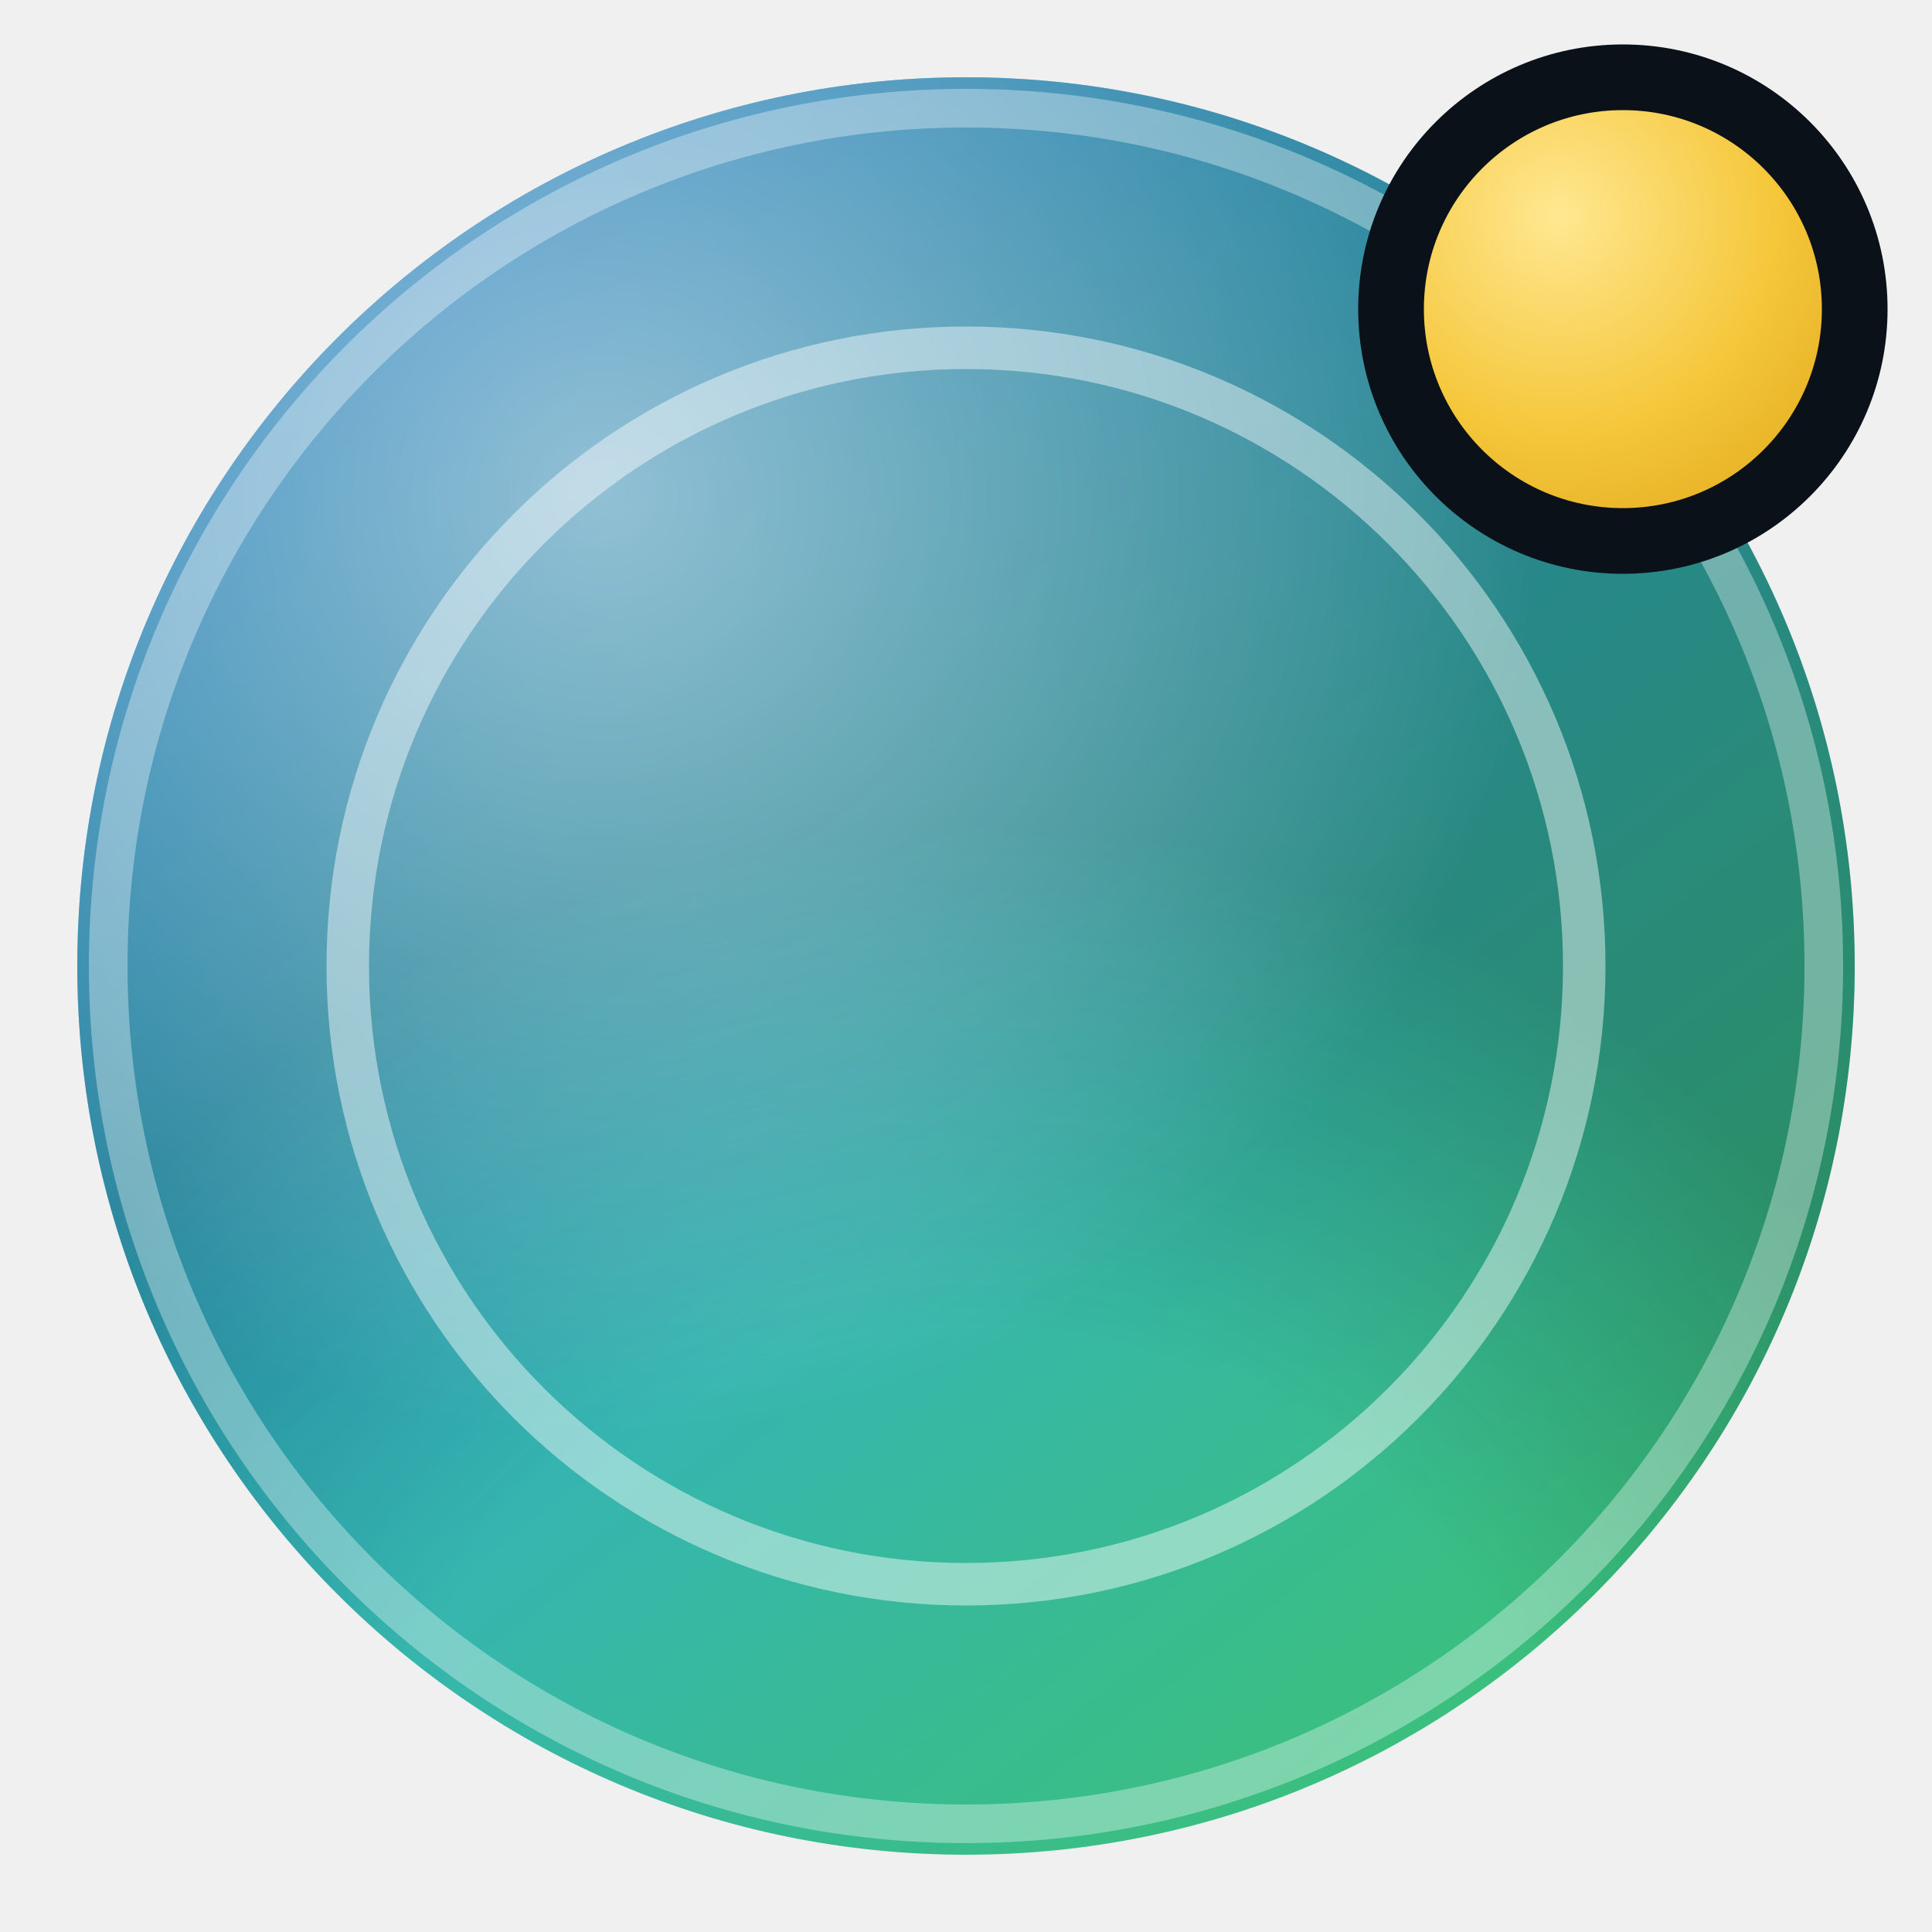
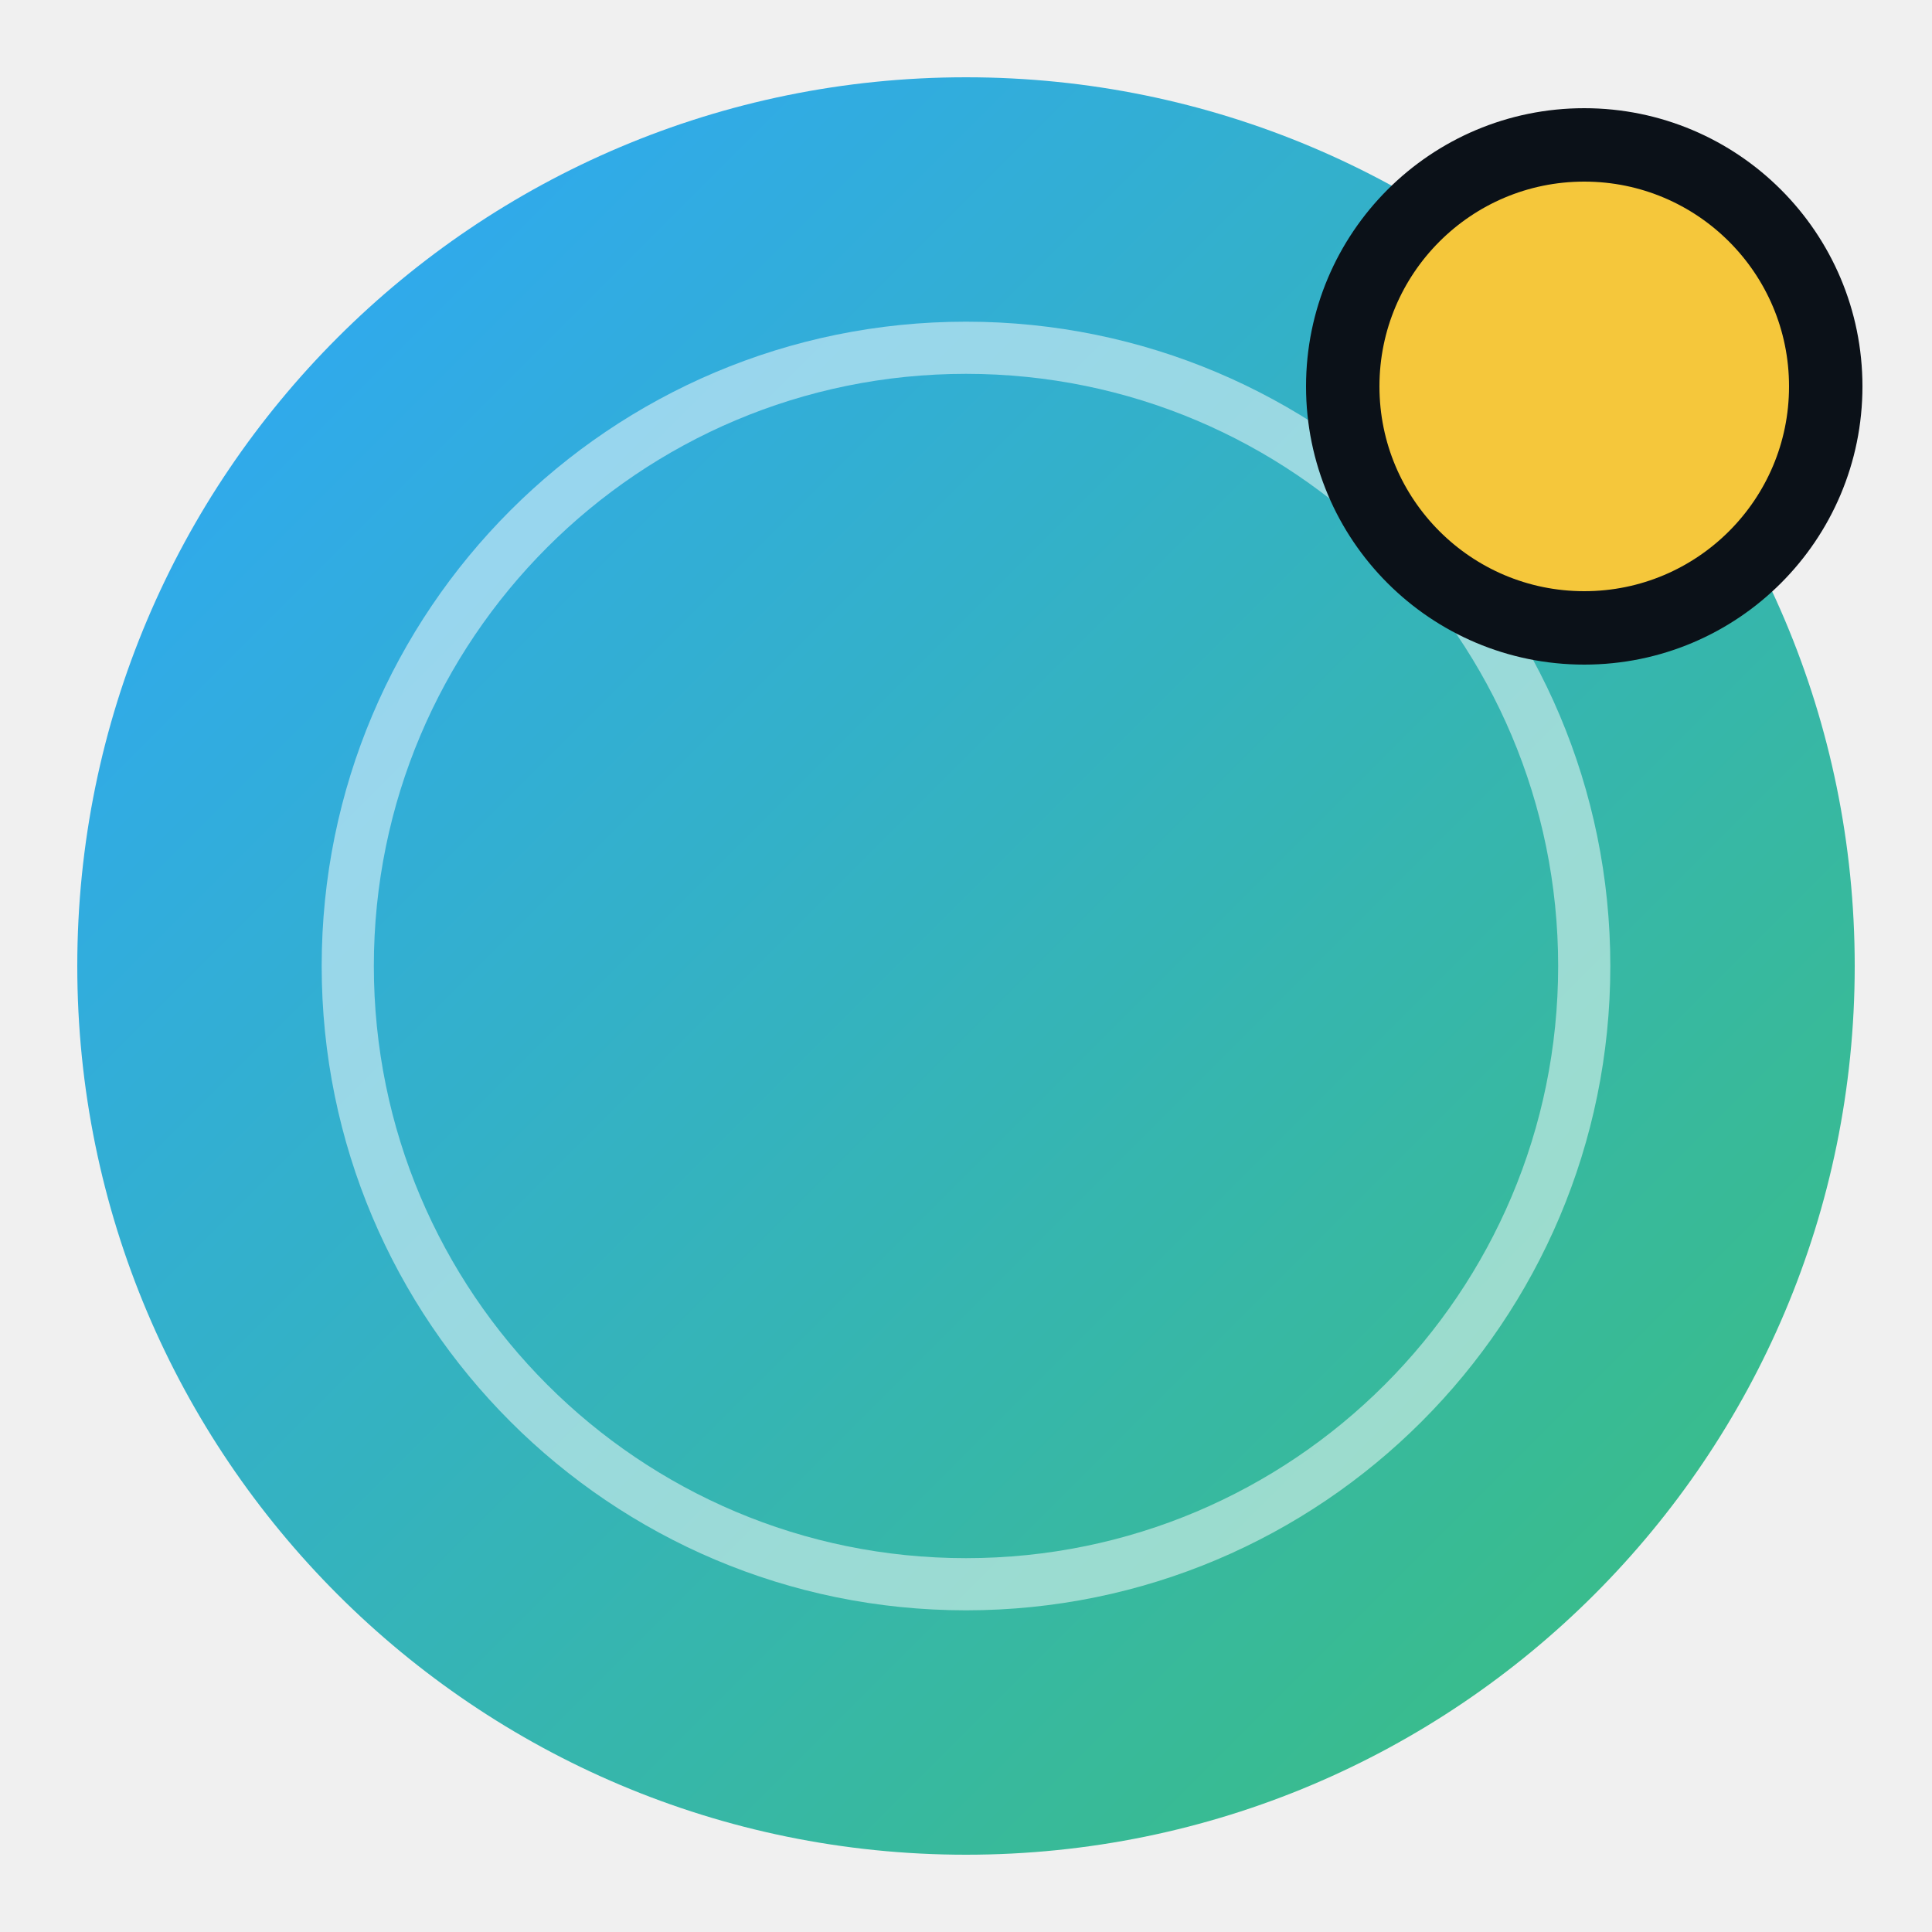
<svg xmlns="http://www.w3.org/2000/svg" viewBox="0 0 100 100" role="img" aria-label="LottoChee">
  <defs>
-     <linearGradient id="lcg" x1="12%" y1="2%" x2="86%" y2="98%">
-       <stop offset="6%" stop-color="#2ea6ff" />
-       <stop offset="94%" stop-color="#3bc079" />
+     <linearGradient id="tok" x1="0" y1="0" x2="1" y2="1">
+       <stop offset="0" stop-color="#2ea6ff" />
+       <stop offset="1" stop-color="#3bc079" />
    </linearGradient>
-     <radialGradient id="lchi" cx="30%" cy="24%" r="52%">
-       <stop offset="0%" stop-color="#ffffff" stop-opacity=".5" />
-       <stop offset="100%" stop-color="#ffffff" stop-opacity="0" />
-     </radialGradient>
-     <radialGradient id="lcsh" cx="50%" cy="104%" r="62%">
-       <stop offset="55%" stop-color="#03160d" stop-opacity="0" />
-       <stop offset="100%" stop-color="#03160d" stop-opacity=".28" />
-     </radialGradient>
-     <radialGradient id="lcsp" cx="36%" cy="30%" r="80%">
-       <stop offset="0%" stop-color="#ffe891" />
-       <stop offset="58%" stop-color="#f5c73b" />
-       <stop offset="100%" stop-color="#e3ab1f" />
-     </radialGradient>
  </defs>
-   <circle cx="50" cy="50" r="46" fill="url(#lcg)" />
-   <circle cx="50" cy="50" r="46" fill="url(#lcsh)" />
-   <circle cx="50" cy="50" r="46" fill="url(#lchi)" />
-   <circle cx="50" cy="50" r="44.4" fill="none" stroke="#ffffff" stroke-opacity=".34" stroke-width="2" />
-   <circle cx="50" cy="50" r="32" fill="none" stroke="#ffffff" stroke-opacity=".45" stroke-width="2.2" />
-   <circle cx="84" cy="16" r="12" fill="url(#lcsp)" stroke="#0b1118" stroke-width="3.4" />
+   <circle cx="50" cy="50" r="46" fill="url(#tok)" />
+   <circle cx="50" cy="50" r="32" fill="none" stroke="#ffffff" stroke-opacity="0.5" stroke-width="2.7" />
+   <circle cx="82" cy="20" r="12.5" fill="#f5c73b" stroke="#0b1118" stroke-width="3.8" />
</svg>
